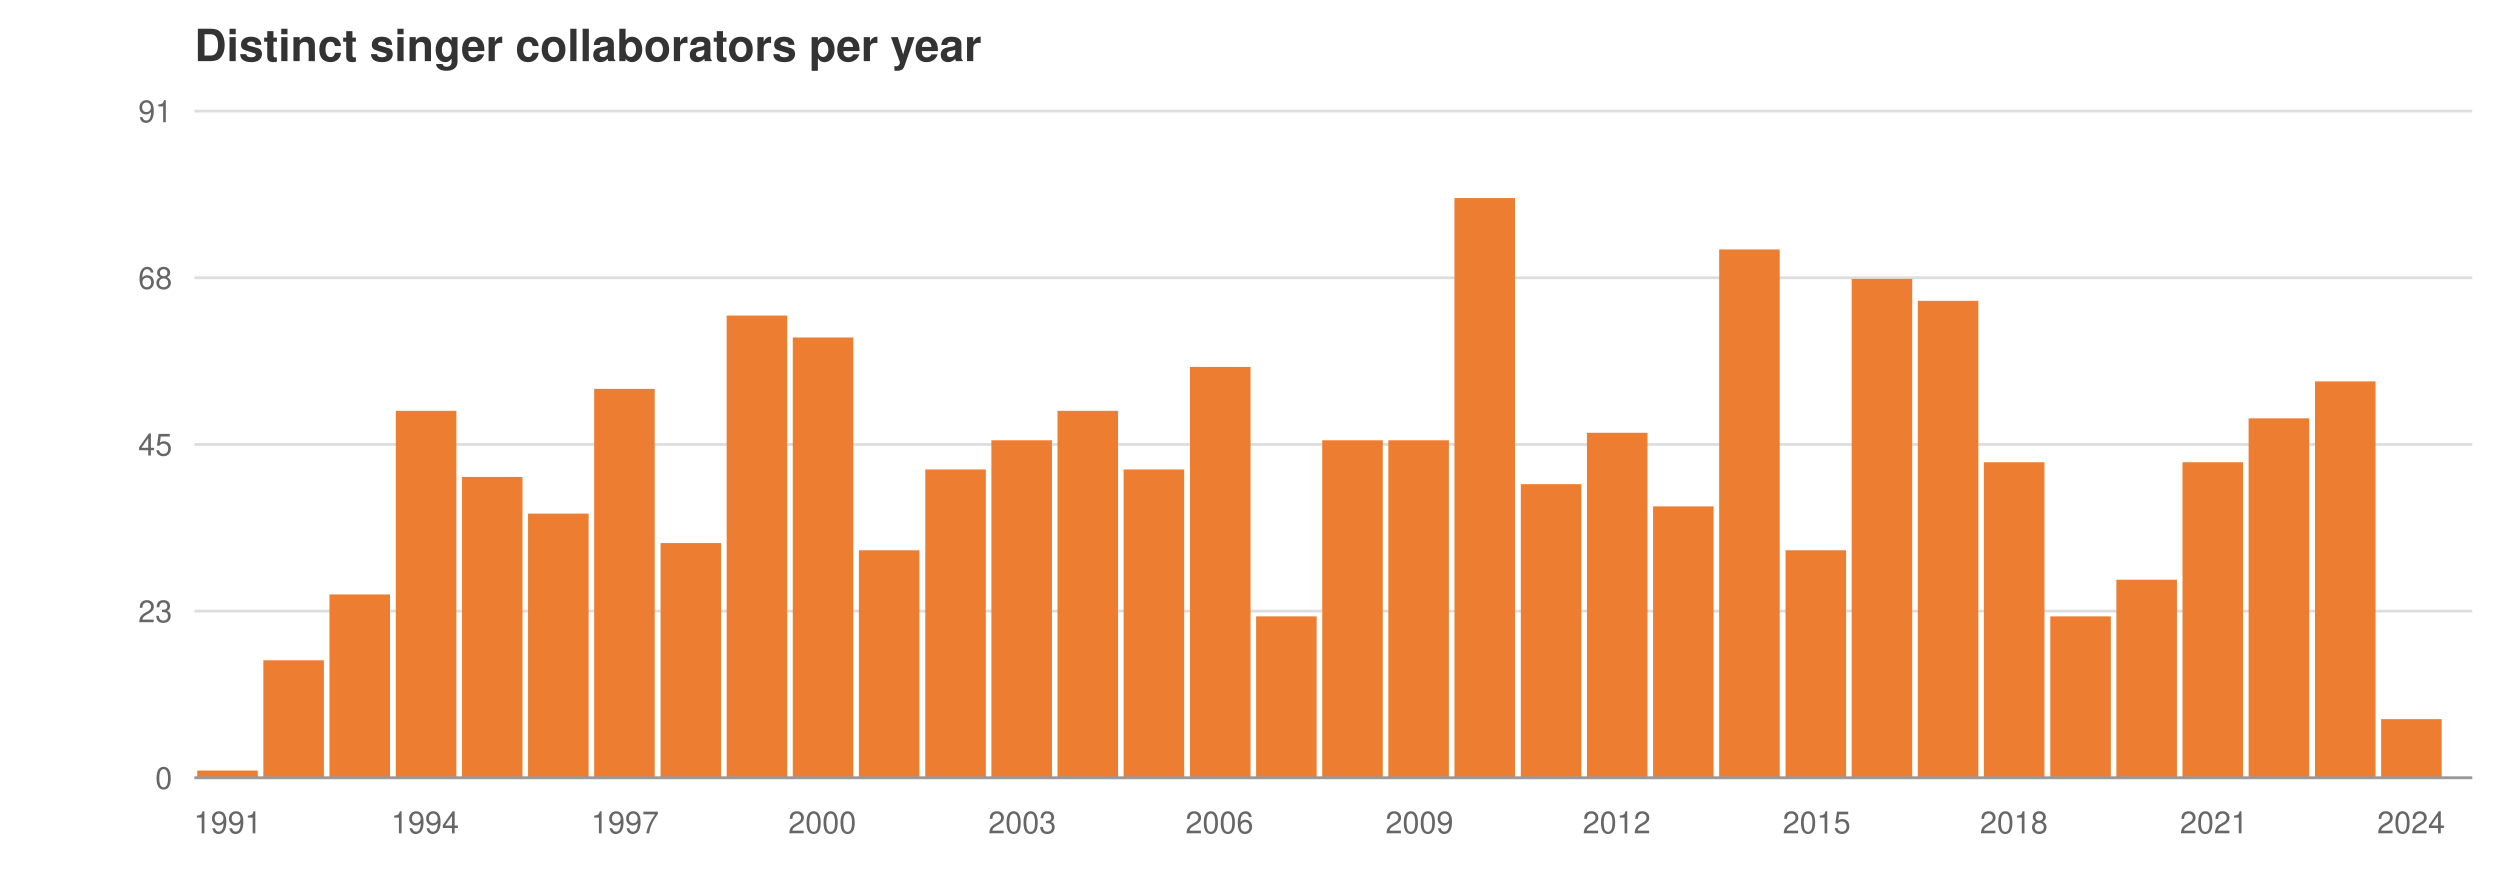
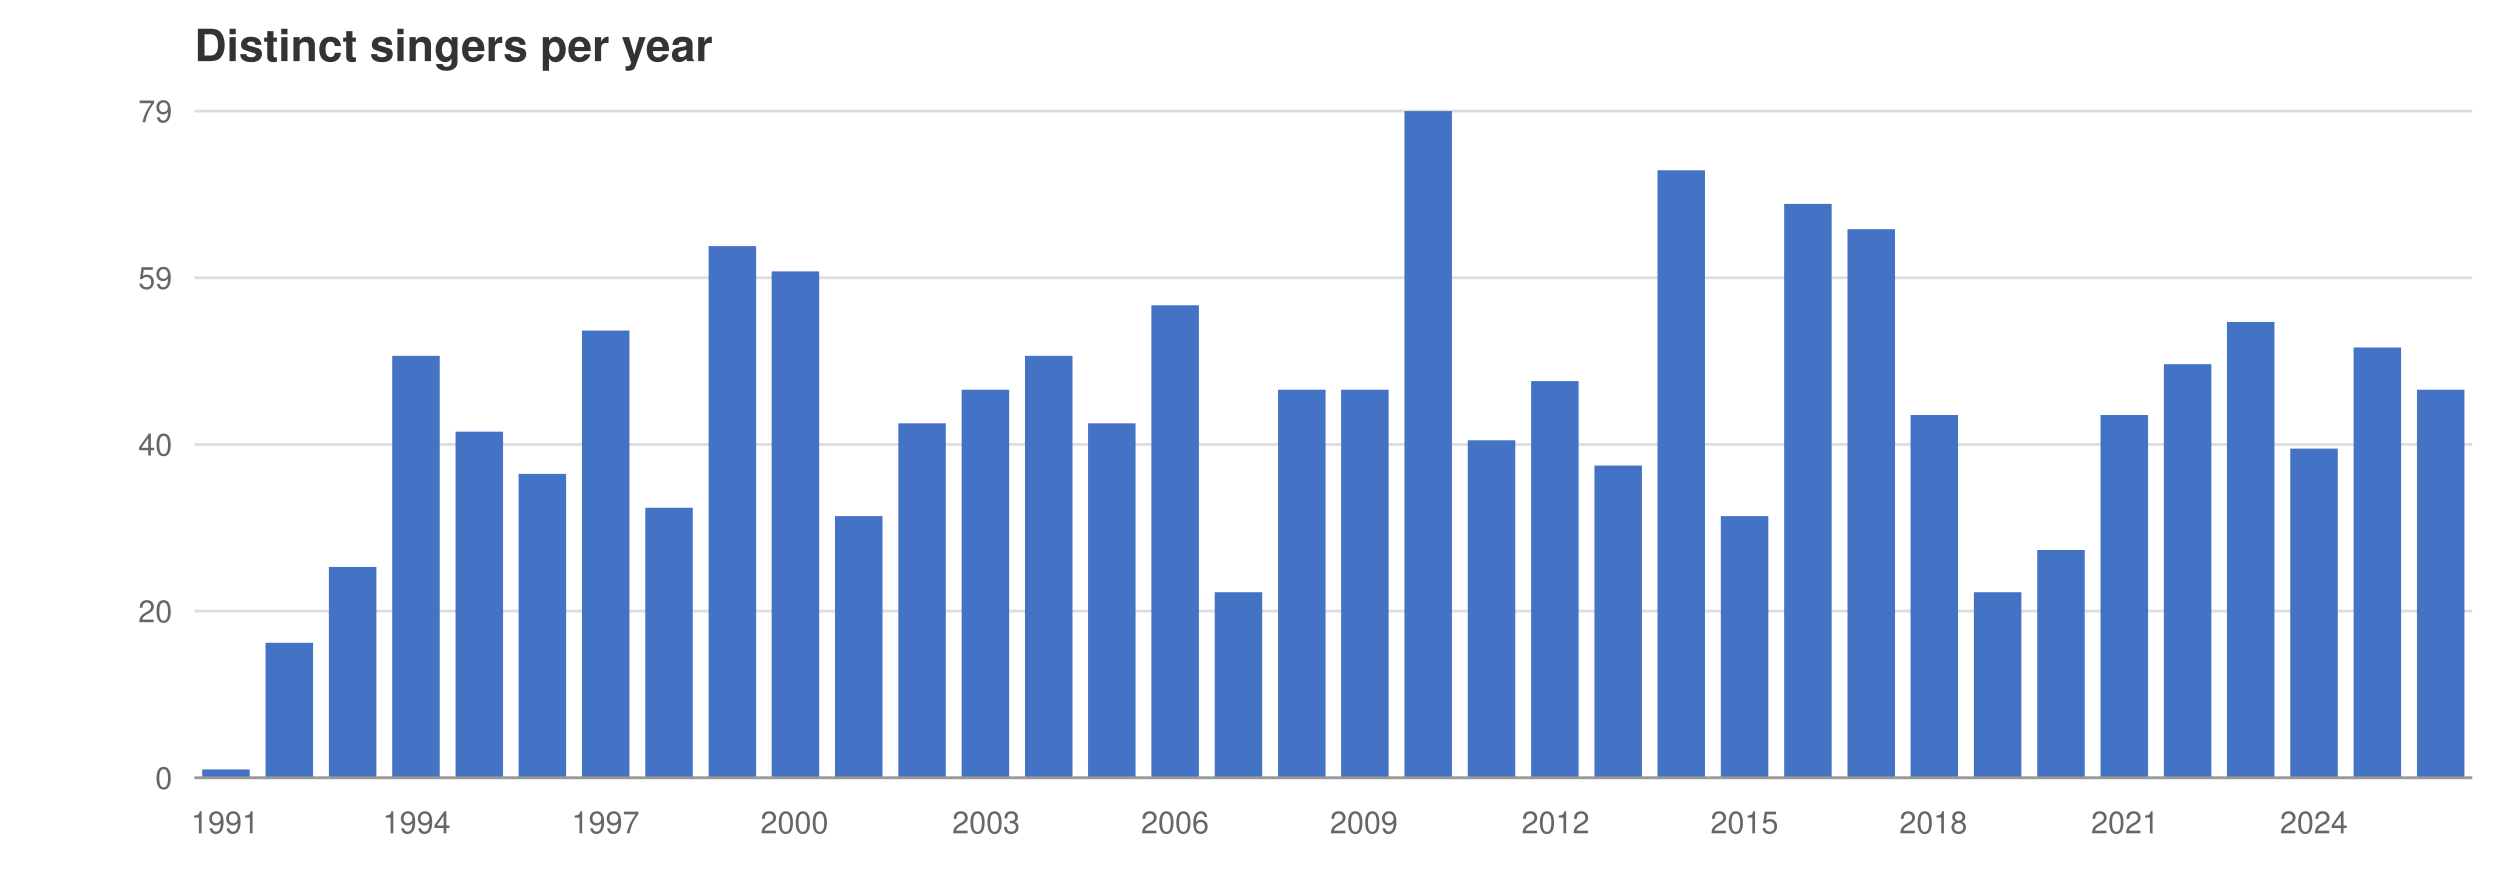
<svg xmlns="http://www.w3.org/2000/svg" width="900" height="320" font-family="Helvetica,Arial,sans-serif">
-   <text x="70" y="22" font-size="16" font-weight="bold" fill="#333">Distinct singer collaborators per year</text>
+   <text x="70" y="22" font-size="16" font-weight="bold" fill="#333">Distinct singers per year</text>
  <line x1="70" y1="40" x2="890" y2="40" stroke="#ddd" />
-   <text x="62" y="44" font-size="11" fill="#666" text-anchor="end">91</text>
+   <text x="62" y="44" font-size="11" fill="#666" text-anchor="end">79</text>
  <line x1="70" y1="100" x2="890" y2="100" stroke="#ddd" />
-   <text x="62" y="104" font-size="11" fill="#666" text-anchor="end">68</text>
+   <text x="62" y="104" font-size="11" fill="#666" text-anchor="end">59</text>
  <line x1="70" y1="160" x2="890" y2="160" stroke="#ddd" />
-   <text x="62" y="164" font-size="11" fill="#666" text-anchor="end">45</text>
+   <text x="62" y="164" font-size="11" fill="#666" text-anchor="end">40</text>
  <line x1="70" y1="220" x2="890" y2="220" stroke="#ddd" />
-   <text x="62" y="224" font-size="11" fill="#666" text-anchor="end">23</text>
+   <text x="62" y="224" font-size="11" fill="#666" text-anchor="end">20</text>
  <line x1="70" y1="280" x2="890" y2="280" stroke="#ddd" />
  <text x="62" y="284" font-size="11" fill="#666" text-anchor="end">0</text>
-   <rect x="71.0" y="277.4" width="21.8" height="2.6" fill="#ed7d31" />
-   <text x="82" y="300" font-size="11" fill="#666" text-anchor="middle">1991</text>
-   <rect x="94.8" y="237.7" width="21.8" height="42.3" fill="#ed7d31" />
-   <rect x="118.6" y="214.0" width="21.8" height="66.0" fill="#ed7d31" />
-   <rect x="142.5" y="147.9" width="21.8" height="132.1" fill="#ed7d31" />
-   <text x="153" y="300" font-size="11" fill="#666" text-anchor="middle">1994</text>
-   <rect x="166.3" y="171.7" width="21.8" height="108.3" fill="#ed7d31" />
-   <rect x="190.1" y="184.9" width="21.8" height="95.1" fill="#ed7d31" />
-   <rect x="213.9" y="140.0" width="21.8" height="140.0" fill="#ed7d31" />
-   <text x="225" y="300" font-size="11" fill="#666" text-anchor="middle">1997</text>
-   <rect x="237.8" y="195.5" width="21.8" height="84.5" fill="#ed7d31" />
-   <rect x="261.6" y="113.6" width="21.8" height="166.4" fill="#ed7d31" />
-   <rect x="285.4" y="121.5" width="21.8" height="158.5" fill="#ed7d31" />
-   <text x="296" y="300" font-size="11" fill="#666" text-anchor="middle">2000</text>
-   <rect x="309.2" y="198.1" width="21.8" height="81.9" fill="#ed7d31" />
-   <rect x="333.1" y="169.0" width="21.8" height="111.0" fill="#ed7d31" />
-   <rect x="356.9" y="158.5" width="21.8" height="121.5" fill="#ed7d31" />
-   <text x="368" y="300" font-size="11" fill="#666" text-anchor="middle">2003</text>
-   <rect x="380.7" y="147.9" width="21.8" height="132.1" fill="#ed7d31" />
-   <rect x="404.5" y="169.0" width="21.8" height="111.0" fill="#ed7d31" />
-   <rect x="428.4" y="132.1" width="21.8" height="147.9" fill="#ed7d31" />
-   <text x="439" y="300" font-size="11" fill="#666" text-anchor="middle">2006</text>
-   <rect x="452.2" y="221.9" width="21.8" height="58.1" fill="#ed7d31" />
-   <rect x="476.0" y="158.5" width="21.8" height="121.5" fill="#ed7d31" />
-   <rect x="499.8" y="158.5" width="21.8" height="121.5" fill="#ed7d31" />
-   <text x="511" y="300" font-size="11" fill="#666" text-anchor="middle">2009</text>
-   <rect x="523.6" y="71.3" width="21.8" height="208.7" fill="#ed7d31" />
-   <rect x="547.5" y="174.3" width="21.8" height="105.7" fill="#ed7d31" />
-   <rect x="571.3" y="155.8" width="21.8" height="124.2" fill="#ed7d31" />
-   <text x="582" y="300" font-size="11" fill="#666" text-anchor="middle">2012</text>
-   <rect x="595.1" y="182.3" width="21.8" height="97.7" fill="#ed7d31" />
-   <rect x="618.9" y="89.8" width="21.8" height="190.2" fill="#ed7d31" />
-   <rect x="642.8" y="198.1" width="21.8" height="81.9" fill="#ed7d31" />
-   <text x="654" y="300" font-size="11" fill="#666" text-anchor="middle">2015</text>
-   <rect x="666.6" y="100.4" width="21.8" height="179.6" fill="#ed7d31" />
-   <rect x="690.4" y="108.3" width="21.8" height="171.7" fill="#ed7d31" />
-   <rect x="714.2" y="166.4" width="21.8" height="113.6" fill="#ed7d31" />
-   <text x="725" y="300" font-size="11" fill="#666" text-anchor="middle">2018</text>
-   <rect x="738.1" y="221.9" width="21.8" height="58.1" fill="#ed7d31" />
-   <rect x="761.9" y="208.7" width="21.8" height="71.3" fill="#ed7d31" />
-   <rect x="785.7" y="166.4" width="21.8" height="113.6" fill="#ed7d31" />
-   <text x="797" y="300" font-size="11" fill="#666" text-anchor="middle">2021</text>
-   <rect x="809.5" y="150.6" width="21.8" height="129.4" fill="#ed7d31" />
-   <rect x="833.4" y="137.3" width="21.8" height="142.7" fill="#ed7d31" />
-   <rect x="857.2" y="258.9" width="21.8" height="21.1" fill="#ed7d31" />
-   <text x="868" y="300" font-size="11" fill="#666" text-anchor="middle">2024</text>
+   <rect x="72.8" y="277.0" width="17.1" height="3.0" fill="#4472c4" />
+   <text x="81" y="300" font-size="11" fill="#666" text-anchor="middle">1991</text>
+   <rect x="95.6" y="231.4" width="17.1" height="48.6" fill="#4472c4" />
+   <rect x="118.4" y="204.1" width="17.1" height="75.9" fill="#4472c4" />
+   <rect x="141.2" y="128.1" width="17.1" height="151.9" fill="#4472c4" />
+   <text x="150" y="300" font-size="11" fill="#666" text-anchor="middle">1994</text>
+   <rect x="164.0" y="155.4" width="17.1" height="124.6" fill="#4472c4" />
+   <rect x="186.7" y="170.6" width="17.1" height="109.4" fill="#4472c4" />
+   <rect x="209.5" y="119.0" width="17.1" height="161.0" fill="#4472c4" />
+   <text x="218" y="300" font-size="11" fill="#666" text-anchor="middle">1997</text>
+   <rect x="232.3" y="182.8" width="17.1" height="97.2" fill="#4472c4" />
+   <rect x="255.1" y="88.6" width="17.1" height="191.4" fill="#4472c4" />
+   <rect x="277.8" y="97.7" width="17.1" height="182.3" fill="#4472c4" />
+   <text x="286" y="300" font-size="11" fill="#666" text-anchor="middle">2000</text>
+   <rect x="300.6" y="185.8" width="17.1" height="94.2" fill="#4472c4" />
+   <rect x="323.4" y="152.4" width="17.1" height="127.6" fill="#4472c4" />
+   <rect x="346.2" y="140.3" width="17.1" height="139.7" fill="#4472c4" />
+   <text x="355" y="300" font-size="11" fill="#666" text-anchor="middle">2003</text>
+   <rect x="369.0" y="128.1" width="17.1" height="151.9" fill="#4472c4" />
+   <rect x="391.7" y="152.4" width="17.1" height="127.6" fill="#4472c4" />
+   <rect x="414.5" y="109.9" width="17.1" height="170.1" fill="#4472c4" />
+   <text x="423" y="300" font-size="11" fill="#666" text-anchor="middle">2006</text>
+   <rect x="437.3" y="213.2" width="17.1" height="66.8" fill="#4472c4" />
+   <rect x="460.1" y="140.3" width="17.1" height="139.7" fill="#4472c4" />
+   <rect x="482.8" y="140.3" width="17.1" height="139.7" fill="#4472c4" />
+   <text x="491" y="300" font-size="11" fill="#666" text-anchor="middle">2009</text>
+   <rect x="505.6" y="40.0" width="17.1" height="240.0" fill="#4472c4" />
+   <rect x="528.4" y="158.5" width="17.1" height="121.5" fill="#4472c4" />
+   <rect x="551.2" y="137.2" width="17.1" height="142.8" fill="#4472c4" />
+   <text x="560" y="300" font-size="11" fill="#666" text-anchor="middle">2012</text>
+   <rect x="574.0" y="167.6" width="17.1" height="112.4" fill="#4472c4" />
+   <rect x="596.7" y="61.3" width="17.1" height="218.7" fill="#4472c4" />
+   <rect x="619.5" y="185.8" width="17.1" height="94.2" fill="#4472c4" />
+   <text x="628" y="300" font-size="11" fill="#666" text-anchor="middle">2015</text>
+   <rect x="642.3" y="73.4" width="17.1" height="206.6" fill="#4472c4" />
+   <rect x="665.1" y="82.5" width="17.1" height="197.5" fill="#4472c4" />
+   <rect x="687.8" y="149.4" width="17.1" height="130.6" fill="#4472c4" />
+   <text x="696" y="300" font-size="11" fill="#666" text-anchor="middle">2018</text>
+   <rect x="710.6" y="213.2" width="17.1" height="66.8" fill="#4472c4" />
+   <rect x="733.4" y="198.0" width="17.1" height="82.0" fill="#4472c4" />
+   <rect x="756.2" y="149.4" width="17.1" height="130.6" fill="#4472c4" />
+   <text x="765" y="300" font-size="11" fill="#666" text-anchor="middle">2021</text>
+   <rect x="779.0" y="131.1" width="17.1" height="148.9" fill="#4472c4" />
+   <rect x="801.7" y="115.9" width="17.1" height="164.1" fill="#4472c4" />
+   <rect x="824.5" y="161.5" width="17.1" height="118.5" fill="#4472c4" />
+   <text x="833" y="300" font-size="11" fill="#666" text-anchor="middle">2024</text>
+   <rect x="847.3" y="125.1" width="17.1" height="154.9" fill="#4472c4" />
+   <rect x="870.1" y="140.3" width="17.1" height="139.7" fill="#4472c4" />
  <line x1="70" y1="280" x2="890" y2="280" stroke="#999" />
</svg>
